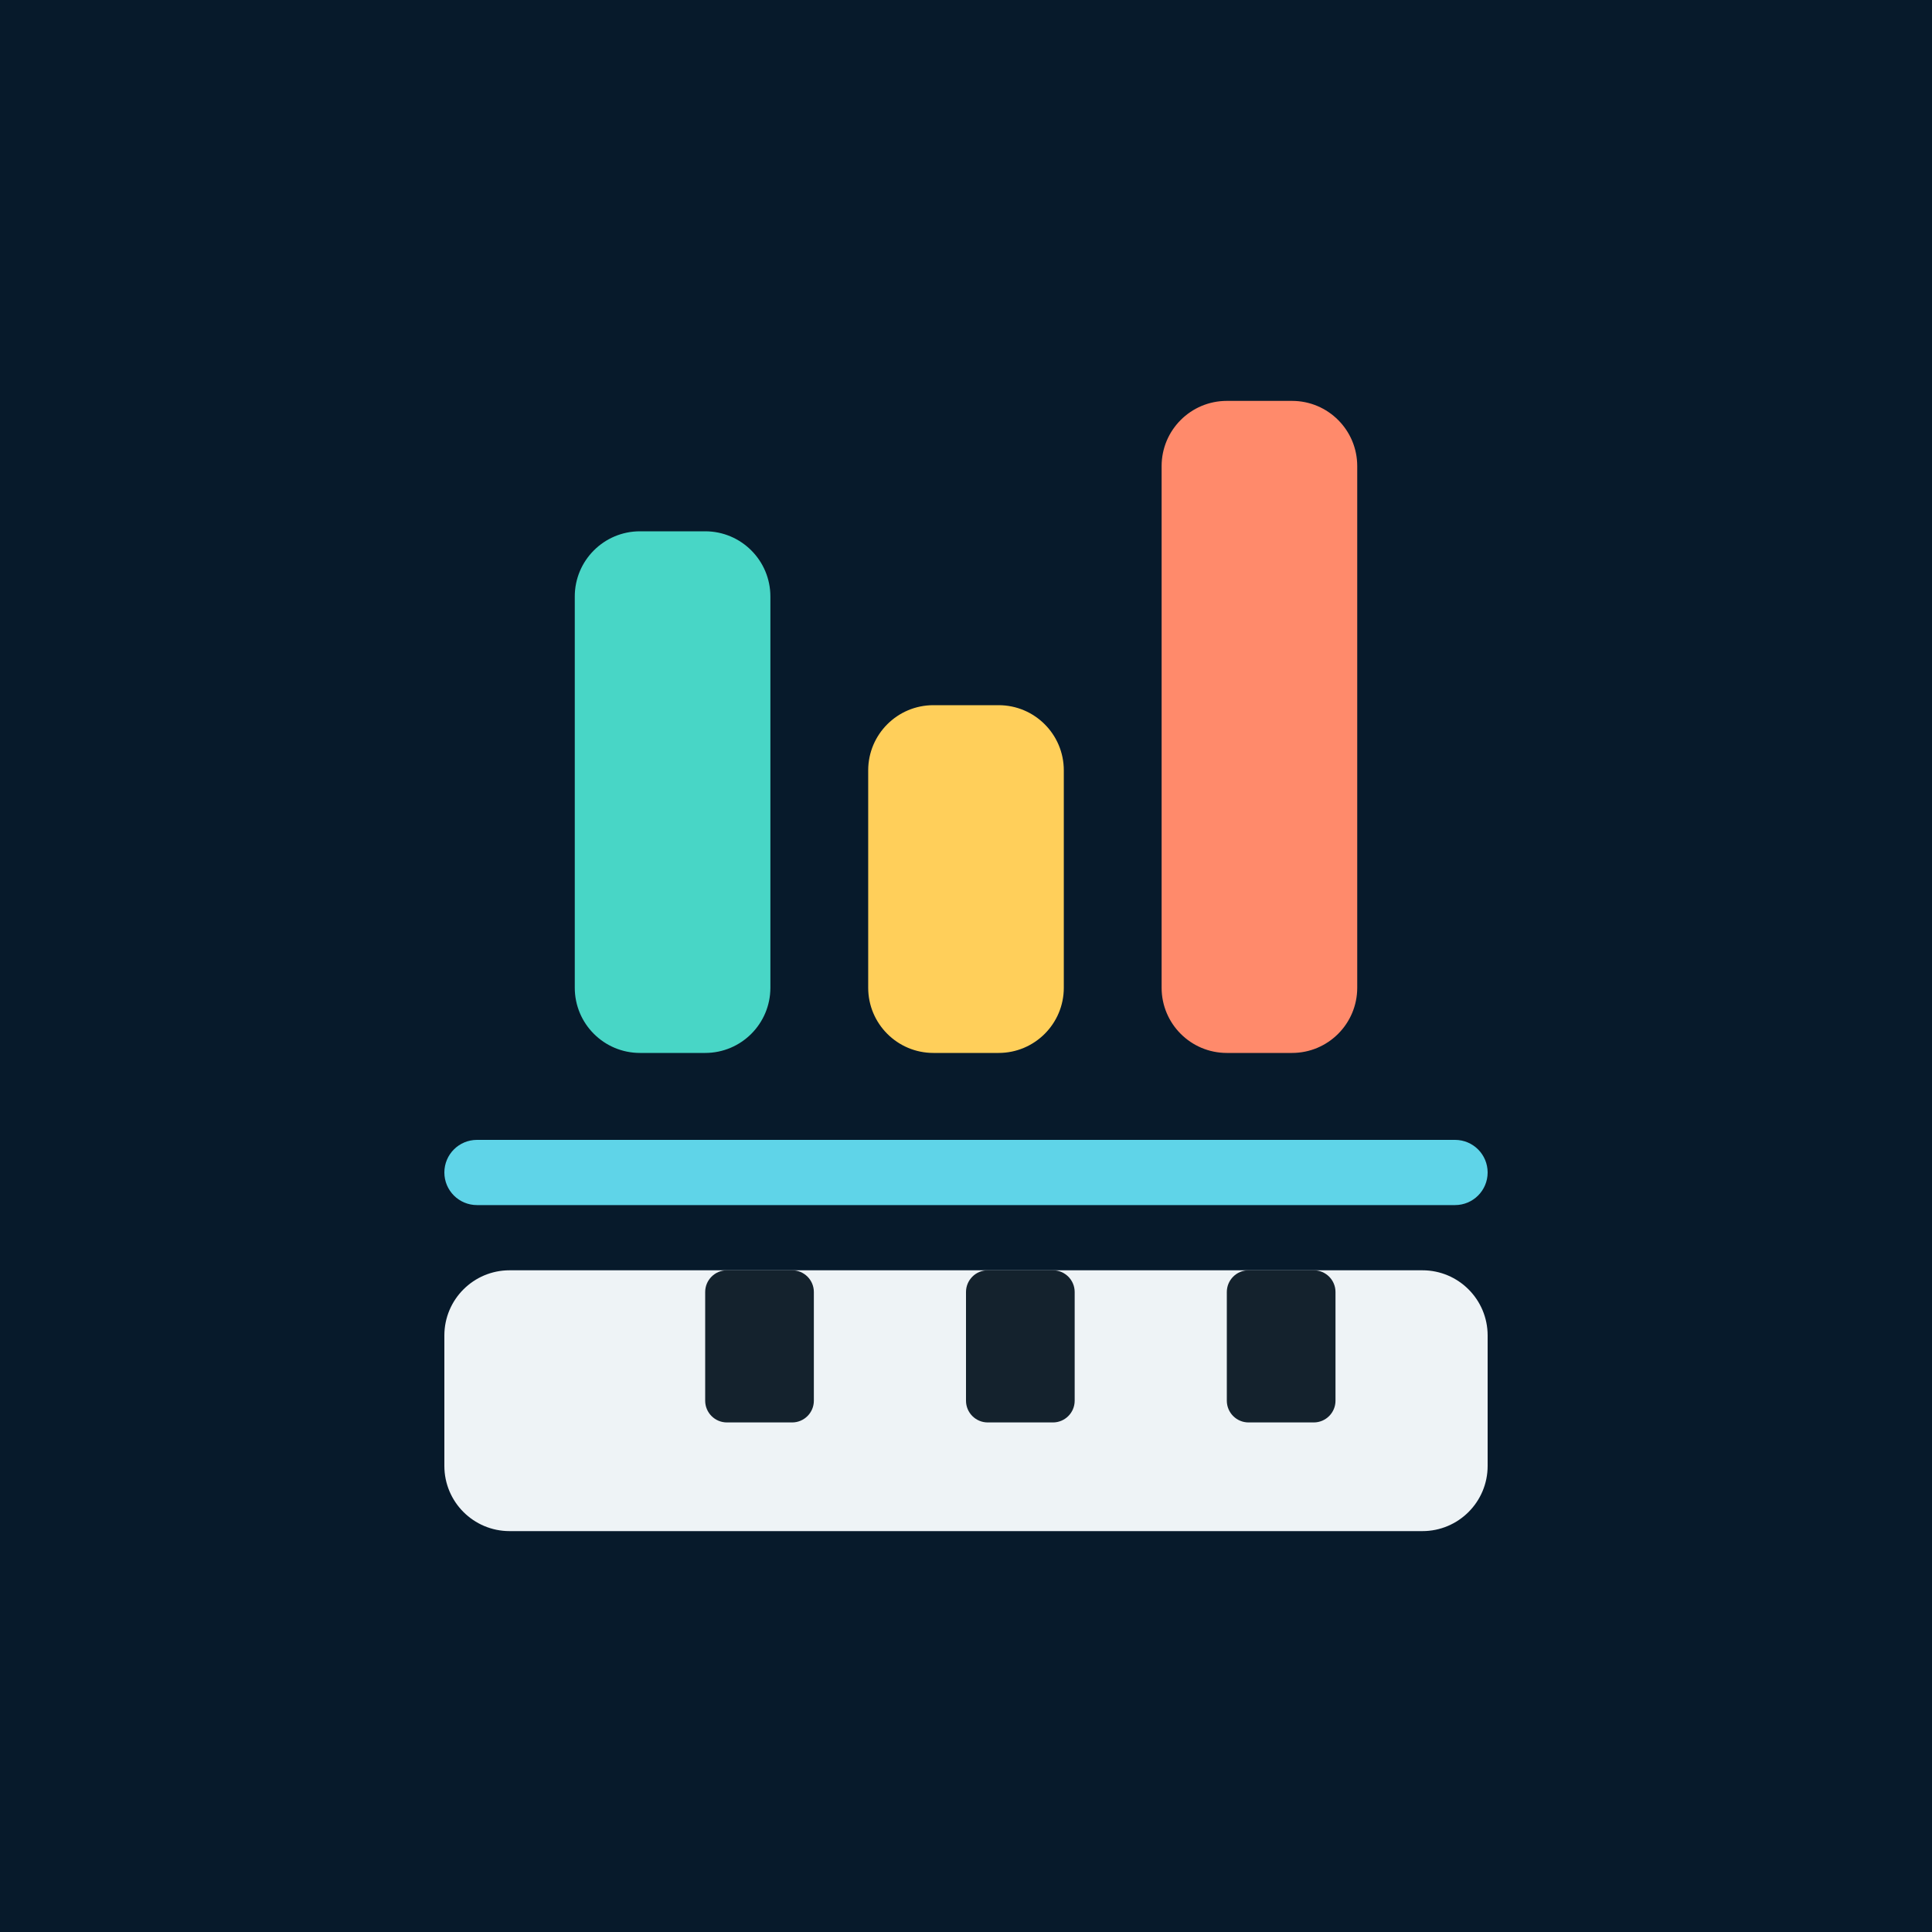
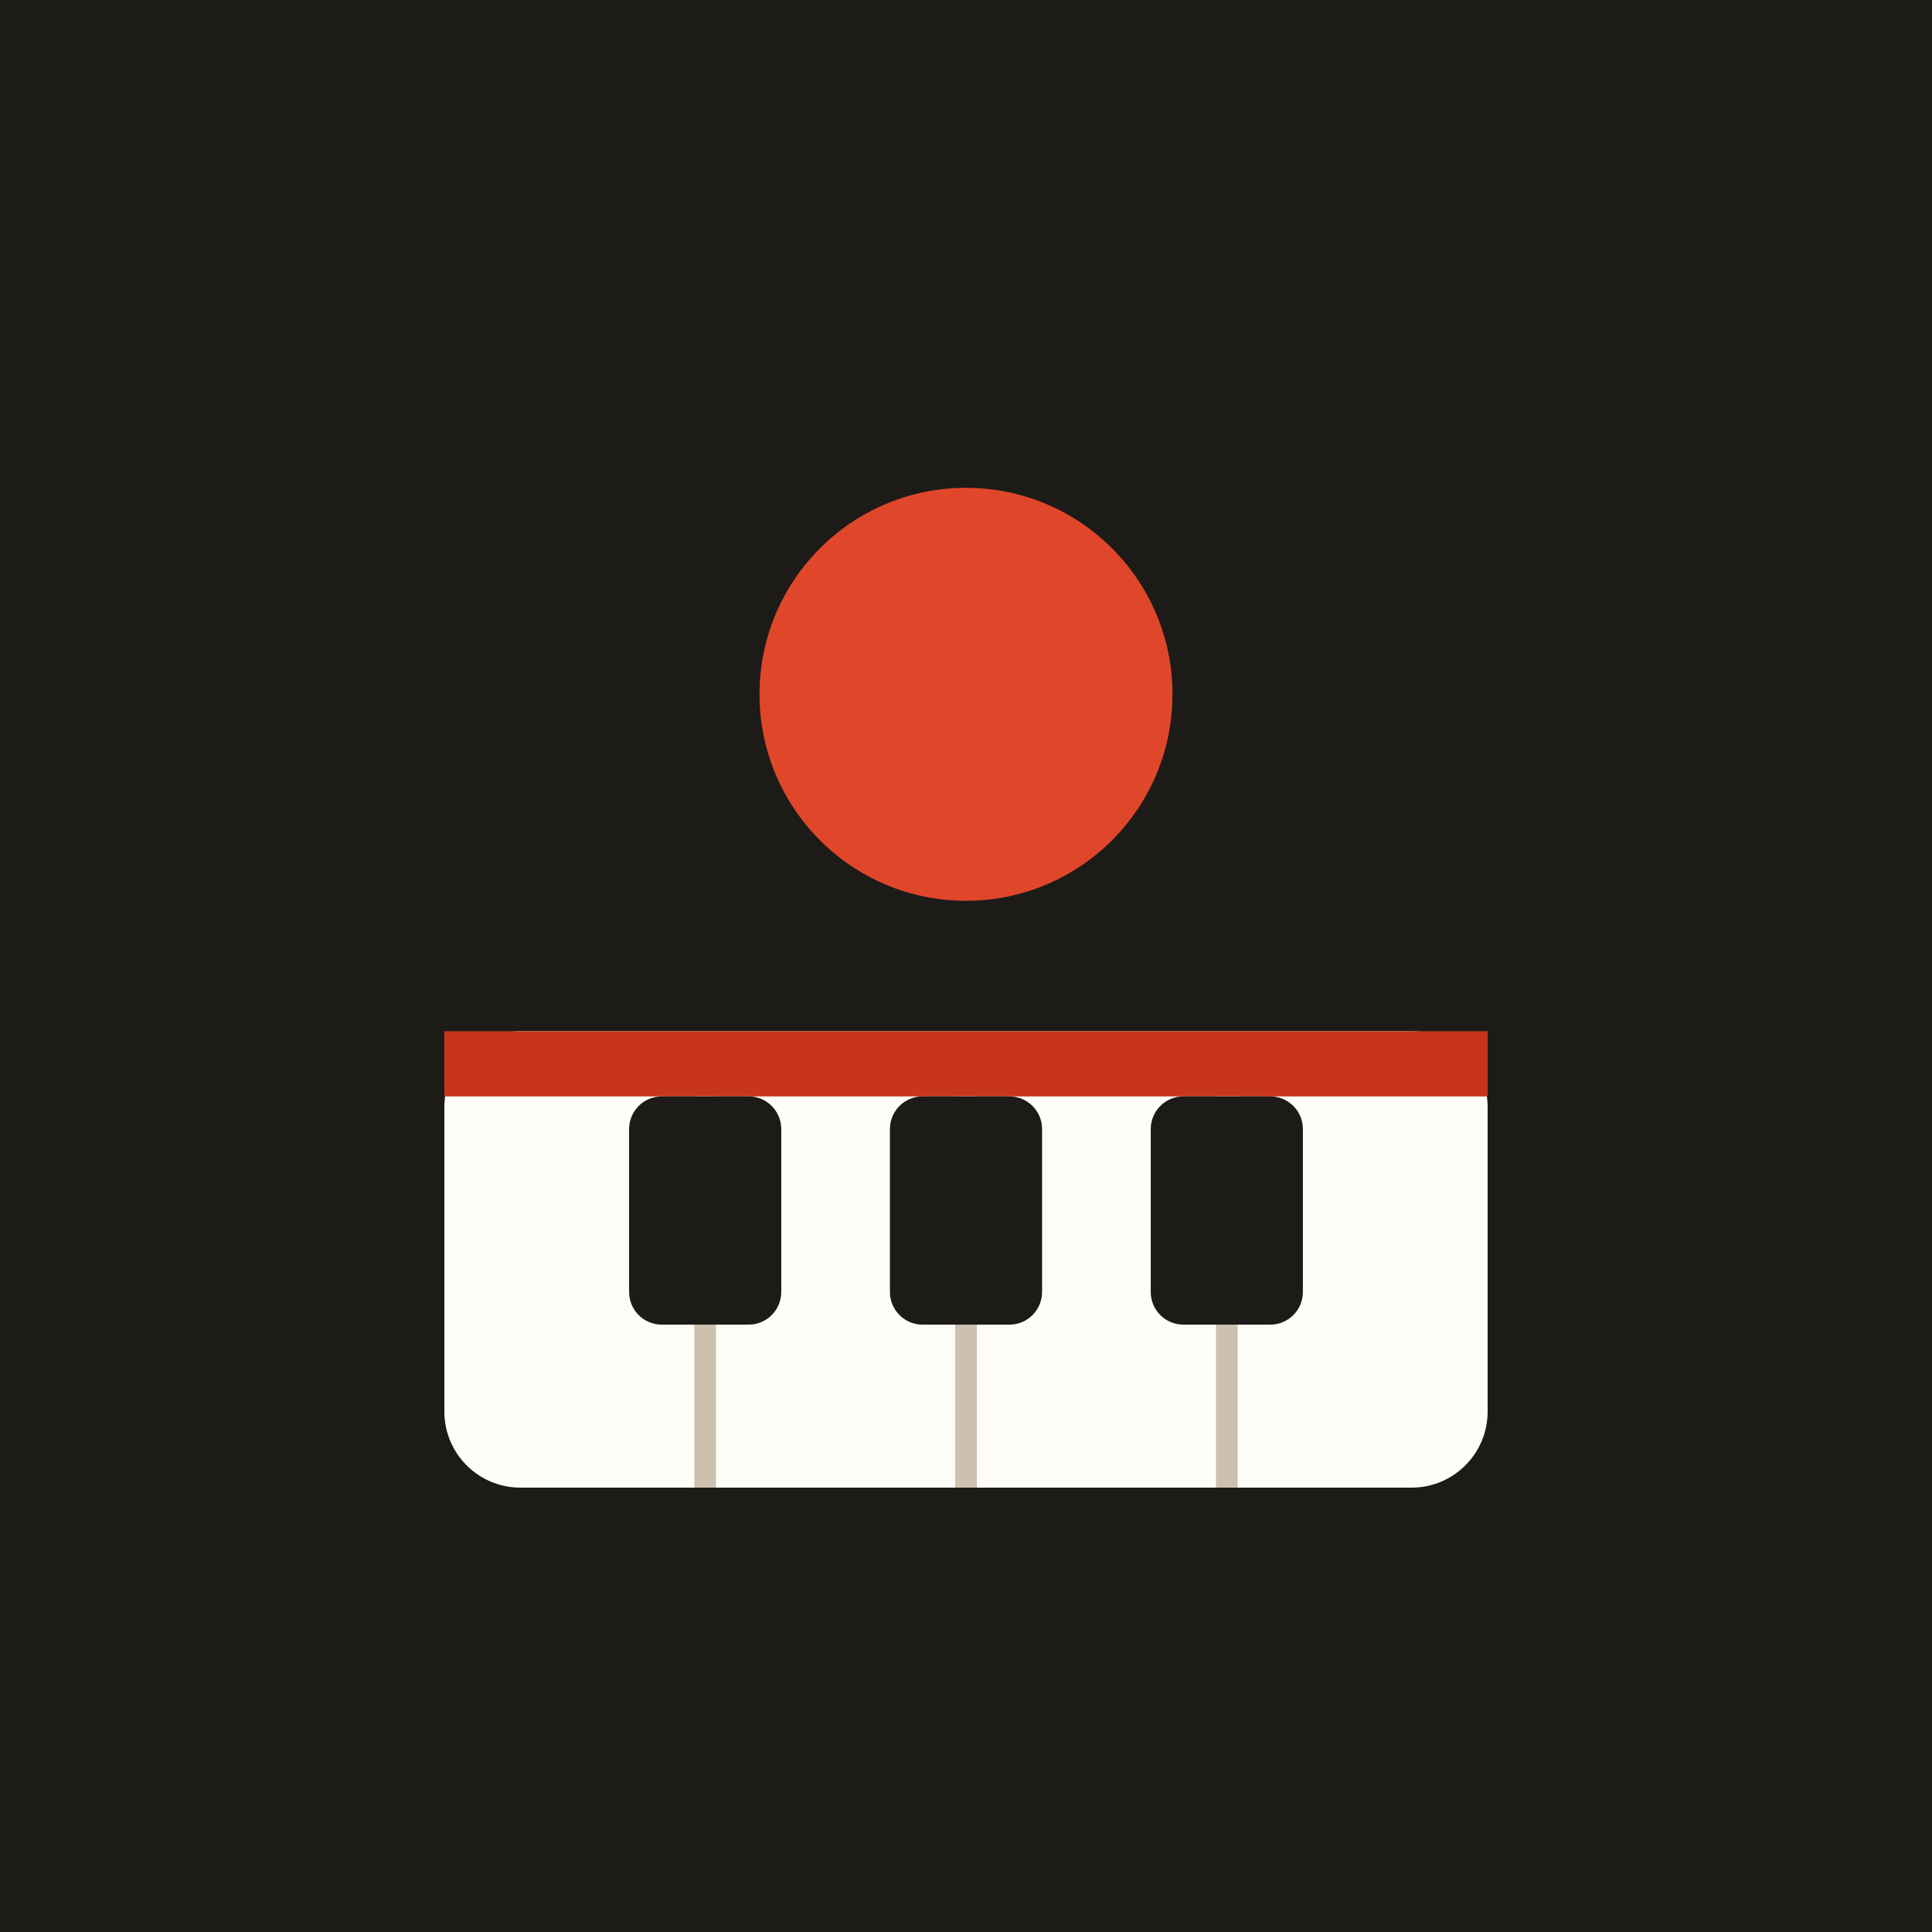
<svg xmlns="http://www.w3.org/2000/svg" viewBox="0 0 64 64">
-   <rect width="64" height="64" fill="#071a2b" />
+   <rect width="64" height="64" fill="#1d1b18" />
  <g transform="translate(32 32) scale(0.72) translate(-32 -32)">
-     <rect x="8" y="40" width="48" height="3" rx="1.5" fill="#5fd4e8" />
-     <rect x="14" y="12" width="9" height="24" rx="3" fill="#48d6c6" />
-     <rect x="27.5" y="20" width="9" height="16" rx="3" fill="#ffcf5a" />
-     <rect x="41" y="6" width="9" height="30" rx="3" fill="#ff8a6b" />
-     <rect x="8" y="46" width="48" height="12" rx="3" fill="#eef3f6" />
-     <rect x="20" y="46" width="5" height="7" rx="1" fill="#14222d" />
-     <rect x="32" y="46" width="5" height="7" rx="1" fill="#14222d" />
-     <rect x="44" y="46" width="5" height="7" rx="1" fill="#14222d" />
+     <circle cx="32" cy="19.5" r="9.5" fill="#e0472a" />
+     <rect x="8" y="35" width="48" height="21" rx="3.5" fill="#fffdf7" />
+     <rect x="8" y="35" width="48" height="3" fill="#c7361c" />
+     <rect x="19.5" y="38" width="1" height="18" fill="#cbc1ae" />
+     <rect x="31.5" y="38" width="1" height="18" fill="#cbc1ae" />
+     <rect x="43.5" y="38" width="1" height="18" fill="#cbc1ae" />
+     <rect x="16.5" y="38" width="7" height="10.5" rx="1.5" fill="#1d1b18" />
+     <rect x="28.5" y="38" width="7" height="10.5" rx="1.5" fill="#1d1b18" />
+     <rect x="40.5" y="38" width="7" height="10.5" rx="1.5" fill="#1d1b18" />
  </g>
</svg>
